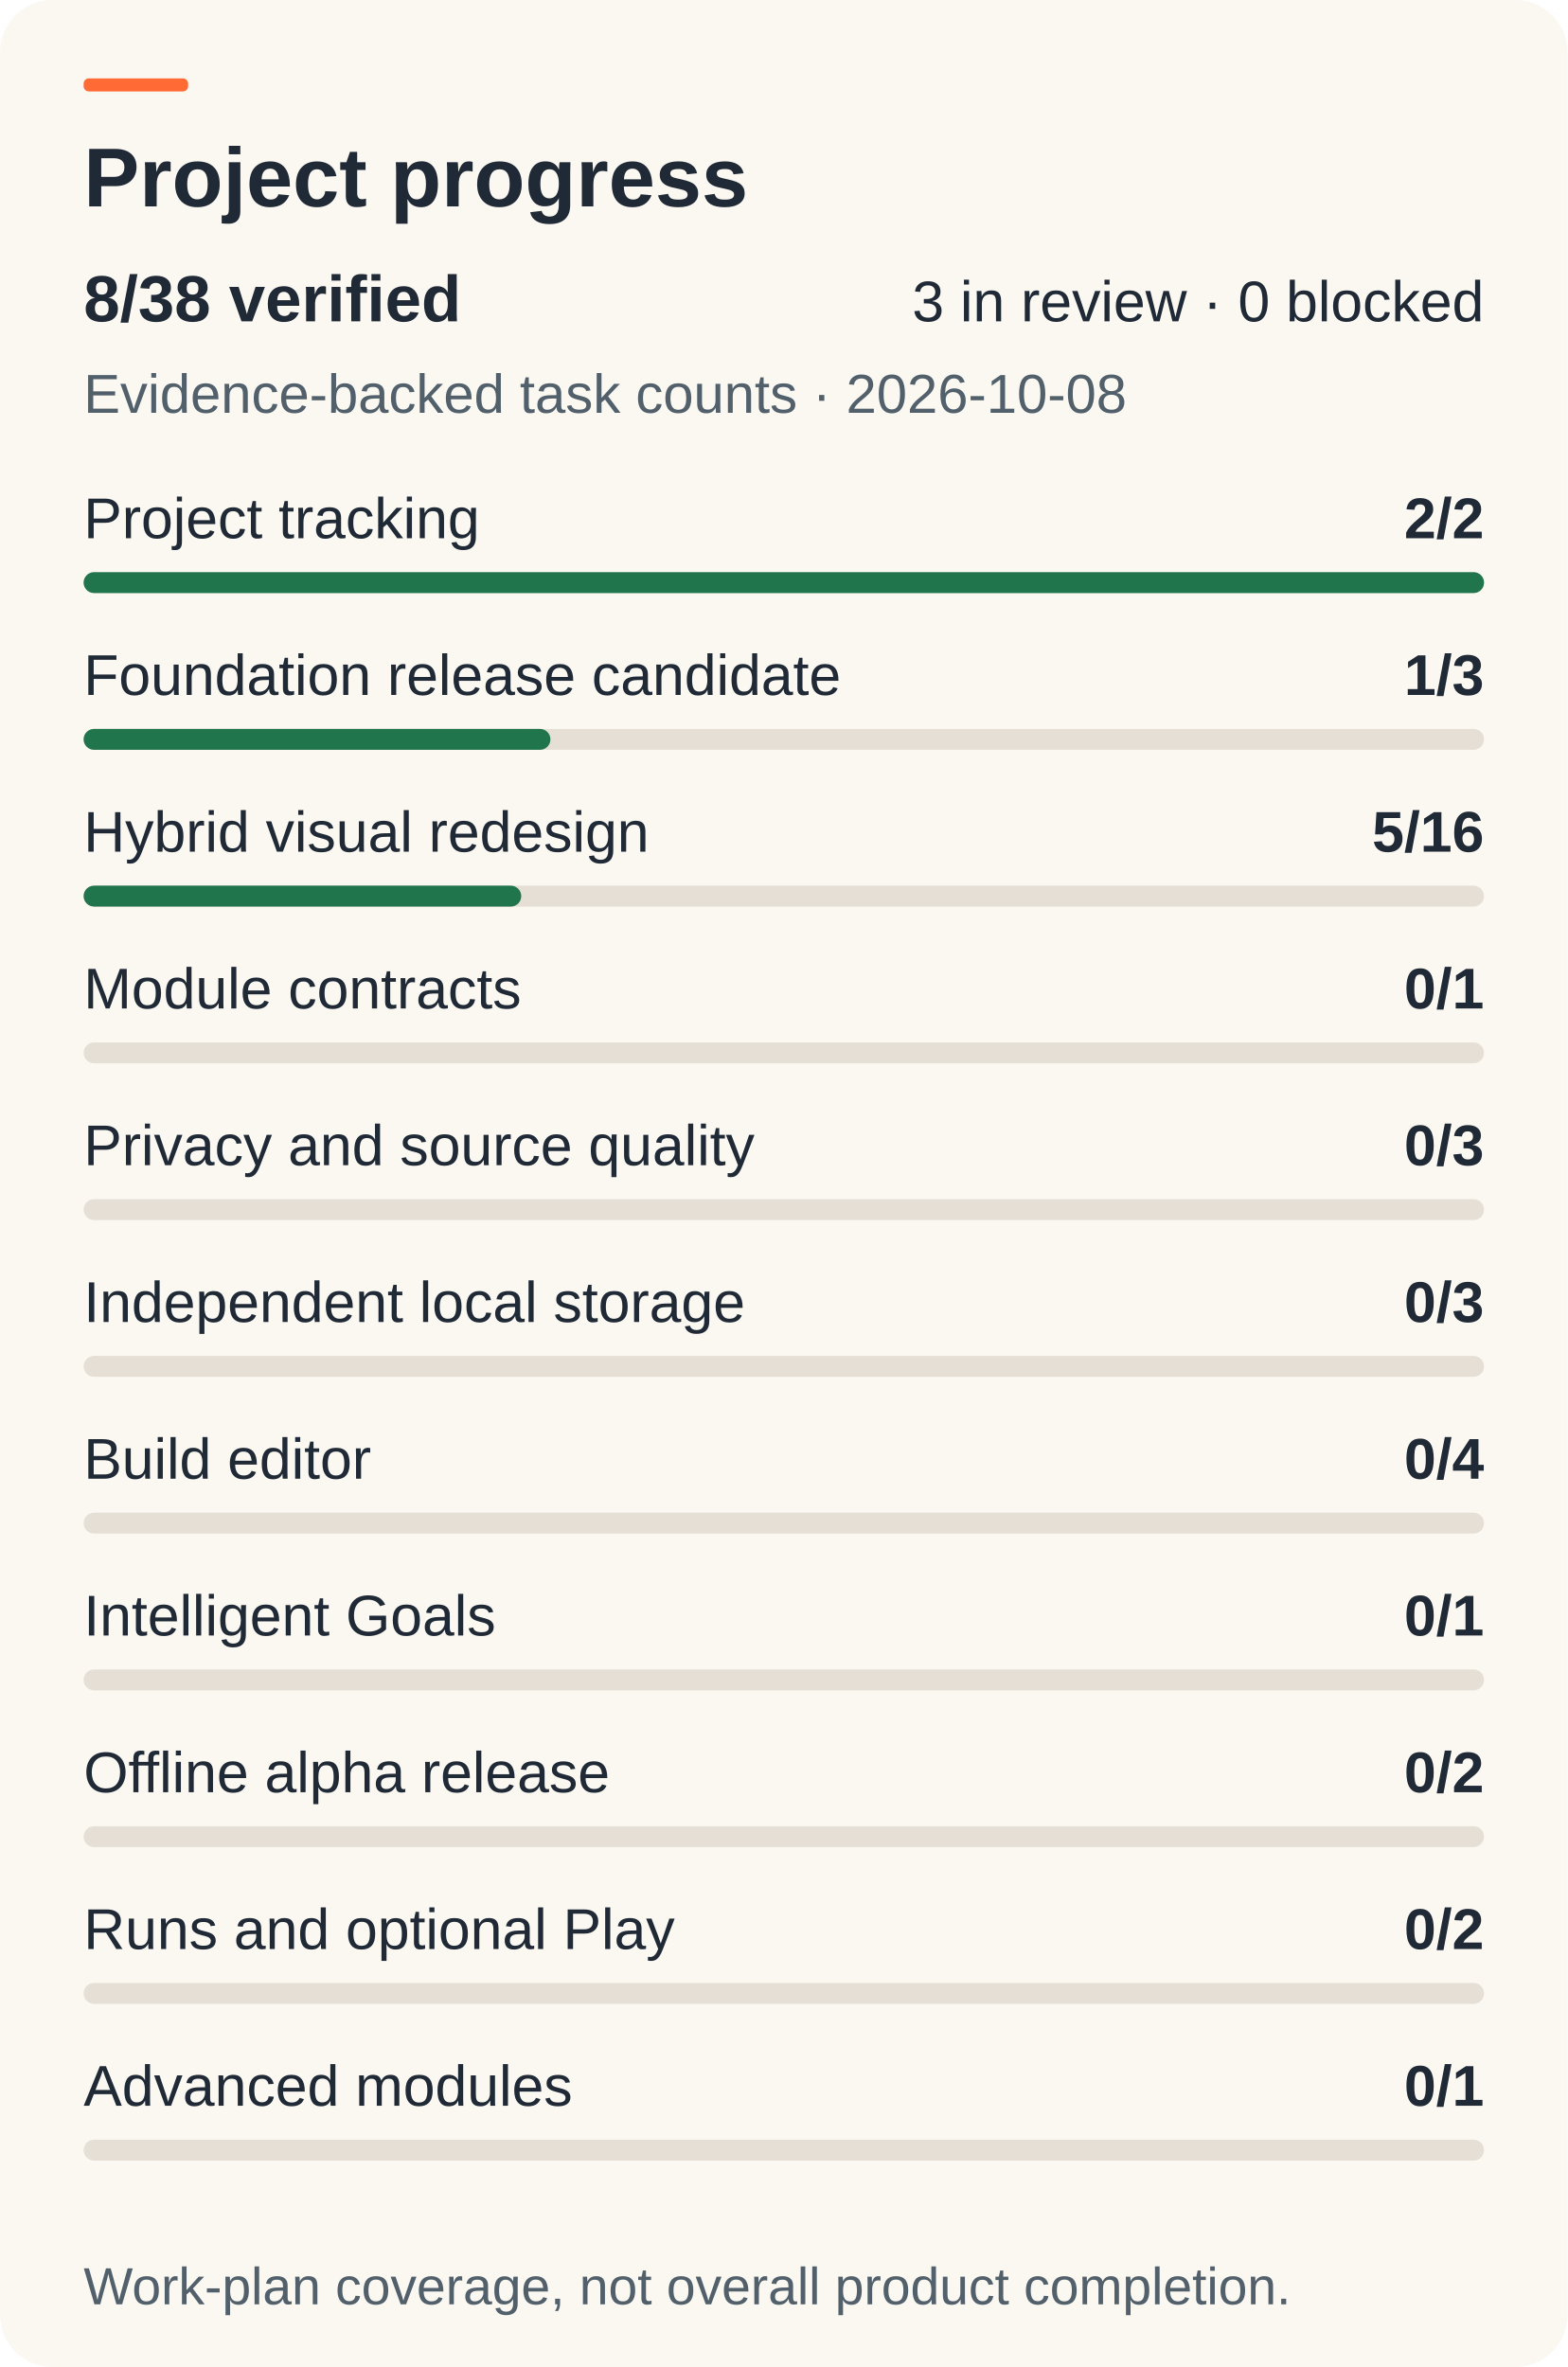
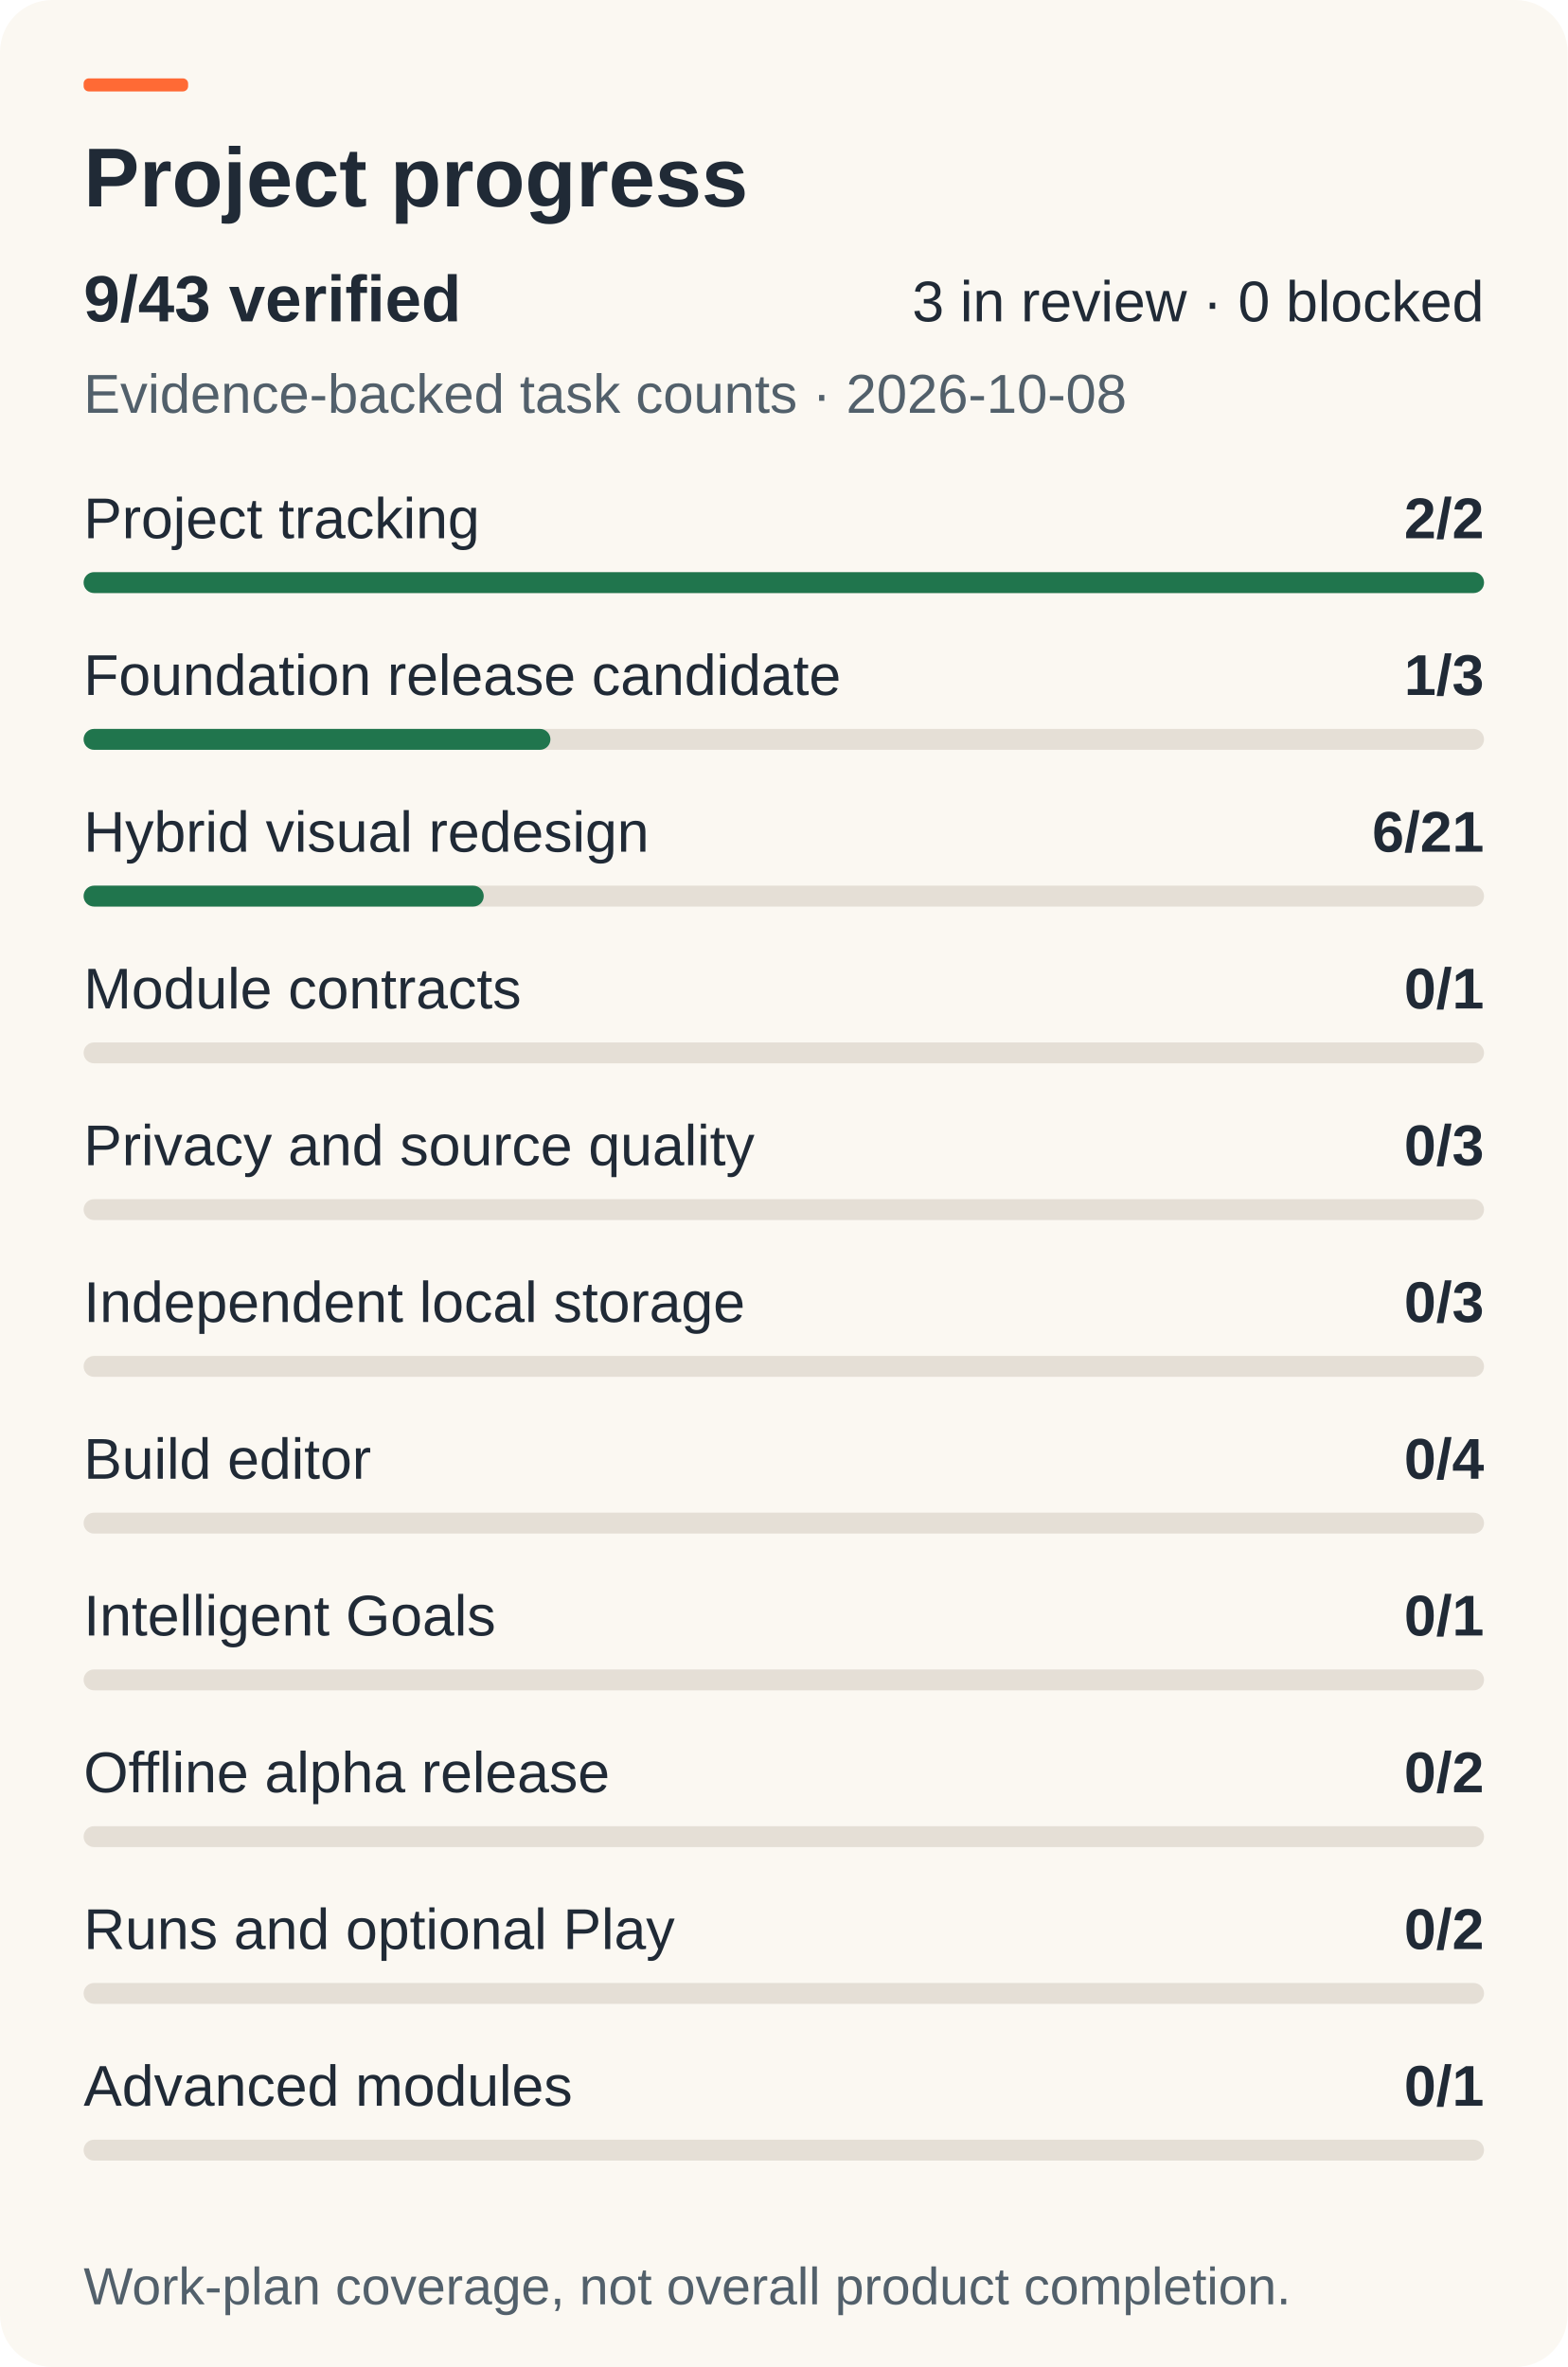
<svg xmlns="http://www.w3.org/2000/svg" width="600" height="906" viewBox="0 0 600 906" role="img" aria-labelledby="title description">
  <rect width="600" height="906" rx="20" fill="#FBF8F2" />
  <g font-family="Arial, sans-serif" fill="#202A36">
    <rect x="32" y="30" width="40" height="5" rx="2" fill="#FF6A35" />
    <text x="32" y="79" font-size="32" font-weight="700">Project progress</text>
-     <text x="32" y="123" font-size="25" font-weight="700">8/38 verified</text>
+     <text x="32" y="123" font-size="25" font-weight="700">9/43 verified</text>
    <text x="568" y="123" text-anchor="end" font-size="22">3 in review · 0 blocked</text>
    <text x="32" y="158" font-size="21" fill="#52606B">Evidence-backed task counts · 2026-10-08</text>
    <text x="32" y="206" font-size="22">Project tracking</text>
    <text x="568" y="206" text-anchor="end" font-size="22" font-weight="700">2/2</text>
    <rect x="32" y="219" width="536" height="8" rx="4" fill="#E5DFD6" />
    <rect x="32" y="219" width="536" height="8" rx="4" fill="#20754D" />
    <text x="32" y="266" font-size="22">Foundation release candidate</text>
    <text x="568" y="266" text-anchor="end" font-size="22" font-weight="700">1/3</text>
    <rect x="32" y="279" width="536" height="8" rx="4" fill="#E5DFD6" />
    <rect x="32" y="279" width="178.667" height="8" rx="4" fill="#20754D" />
    <text x="32" y="326" font-size="22">Hybrid visual redesign</text>
-     <text x="568" y="326" text-anchor="end" font-size="22" font-weight="700">5/16</text>
+     <text x="568" y="326" text-anchor="end" font-size="22" font-weight="700">6/21</text>
    <rect x="32" y="339" width="536" height="8" rx="4" fill="#E5DFD6" />
-     <rect x="32" y="339" width="167.5" height="8" rx="4" fill="#20754D" />
+     <rect x="32" y="339" width="153.143" height="8" rx="4" fill="#20754D" />
    <text x="32" y="386" font-size="22">Module contracts</text>
    <text x="568" y="386" text-anchor="end" font-size="22" font-weight="700">0/1</text>
    <rect x="32" y="399" width="536" height="8" rx="4" fill="#E5DFD6" />
    <text x="32" y="446" font-size="22">Privacy and source quality</text>
    <text x="568" y="446" text-anchor="end" font-size="22" font-weight="700">0/3</text>
    <rect x="32" y="459" width="536" height="8" rx="4" fill="#E5DFD6" />
    <text x="32" y="506" font-size="22">Independent local storage</text>
    <text x="568" y="506" text-anchor="end" font-size="22" font-weight="700">0/3</text>
    <rect x="32" y="519" width="536" height="8" rx="4" fill="#E5DFD6" />
    <text x="32" y="566" font-size="22">Build editor</text>
    <text x="568" y="566" text-anchor="end" font-size="22" font-weight="700">0/4</text>
    <rect x="32" y="579" width="536" height="8" rx="4" fill="#E5DFD6" />
    <text x="32" y="626" font-size="22">Intelligent Goals</text>
    <text x="568" y="626" text-anchor="end" font-size="22" font-weight="700">0/1</text>
    <rect x="32" y="639" width="536" height="8" rx="4" fill="#E5DFD6" />
    <text x="32" y="686" font-size="22">Offline alpha release</text>
    <text x="568" y="686" text-anchor="end" font-size="22" font-weight="700">0/2</text>
    <rect x="32" y="699" width="536" height="8" rx="4" fill="#E5DFD6" />
    <text x="32" y="746" font-size="22">Runs and optional Play</text>
    <text x="568" y="746" text-anchor="end" font-size="22" font-weight="700">0/2</text>
    <rect x="32" y="759" width="536" height="8" rx="4" fill="#E5DFD6" />
    <text x="32" y="806" font-size="22">Advanced modules</text>
    <text x="568" y="806" text-anchor="end" font-size="22" font-weight="700">0/1</text>
    <rect x="32" y="819" width="536" height="8" rx="4" fill="#E5DFD6" />
    <text x="32" y="882" font-size="20" fill="#52606B">Work-plan coverage, not overall product completion.</text>
  </g>
</svg>
